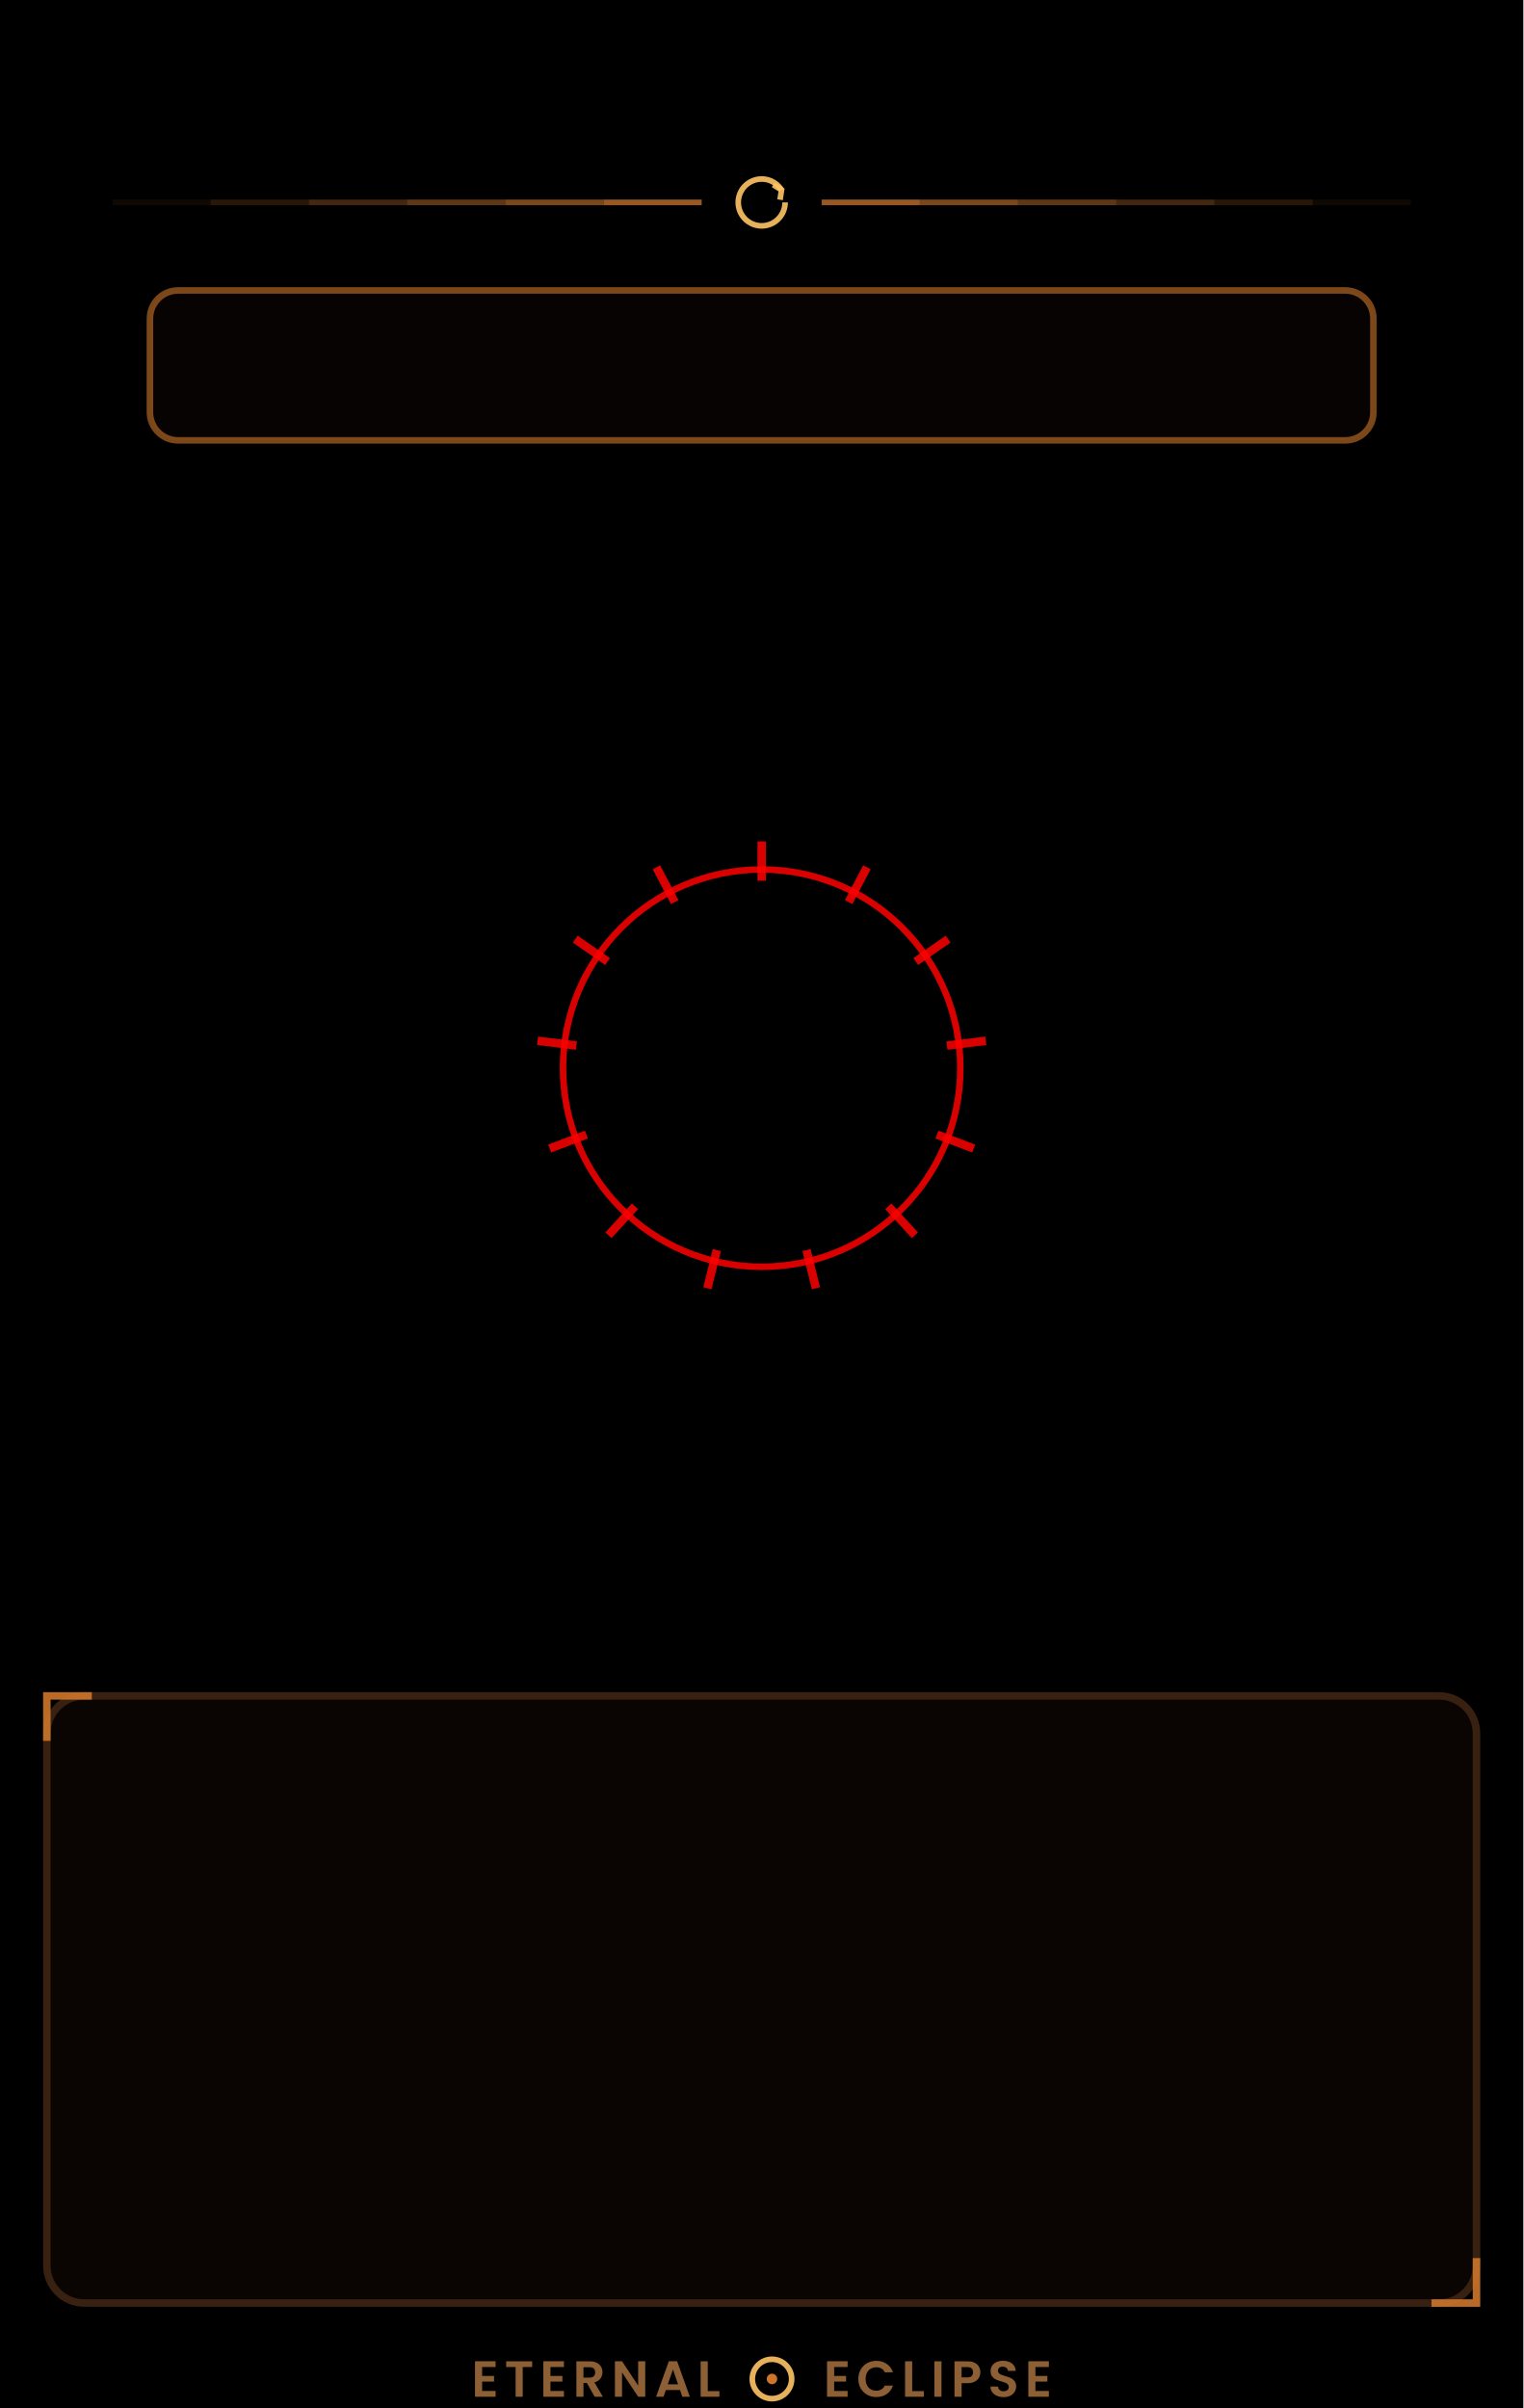
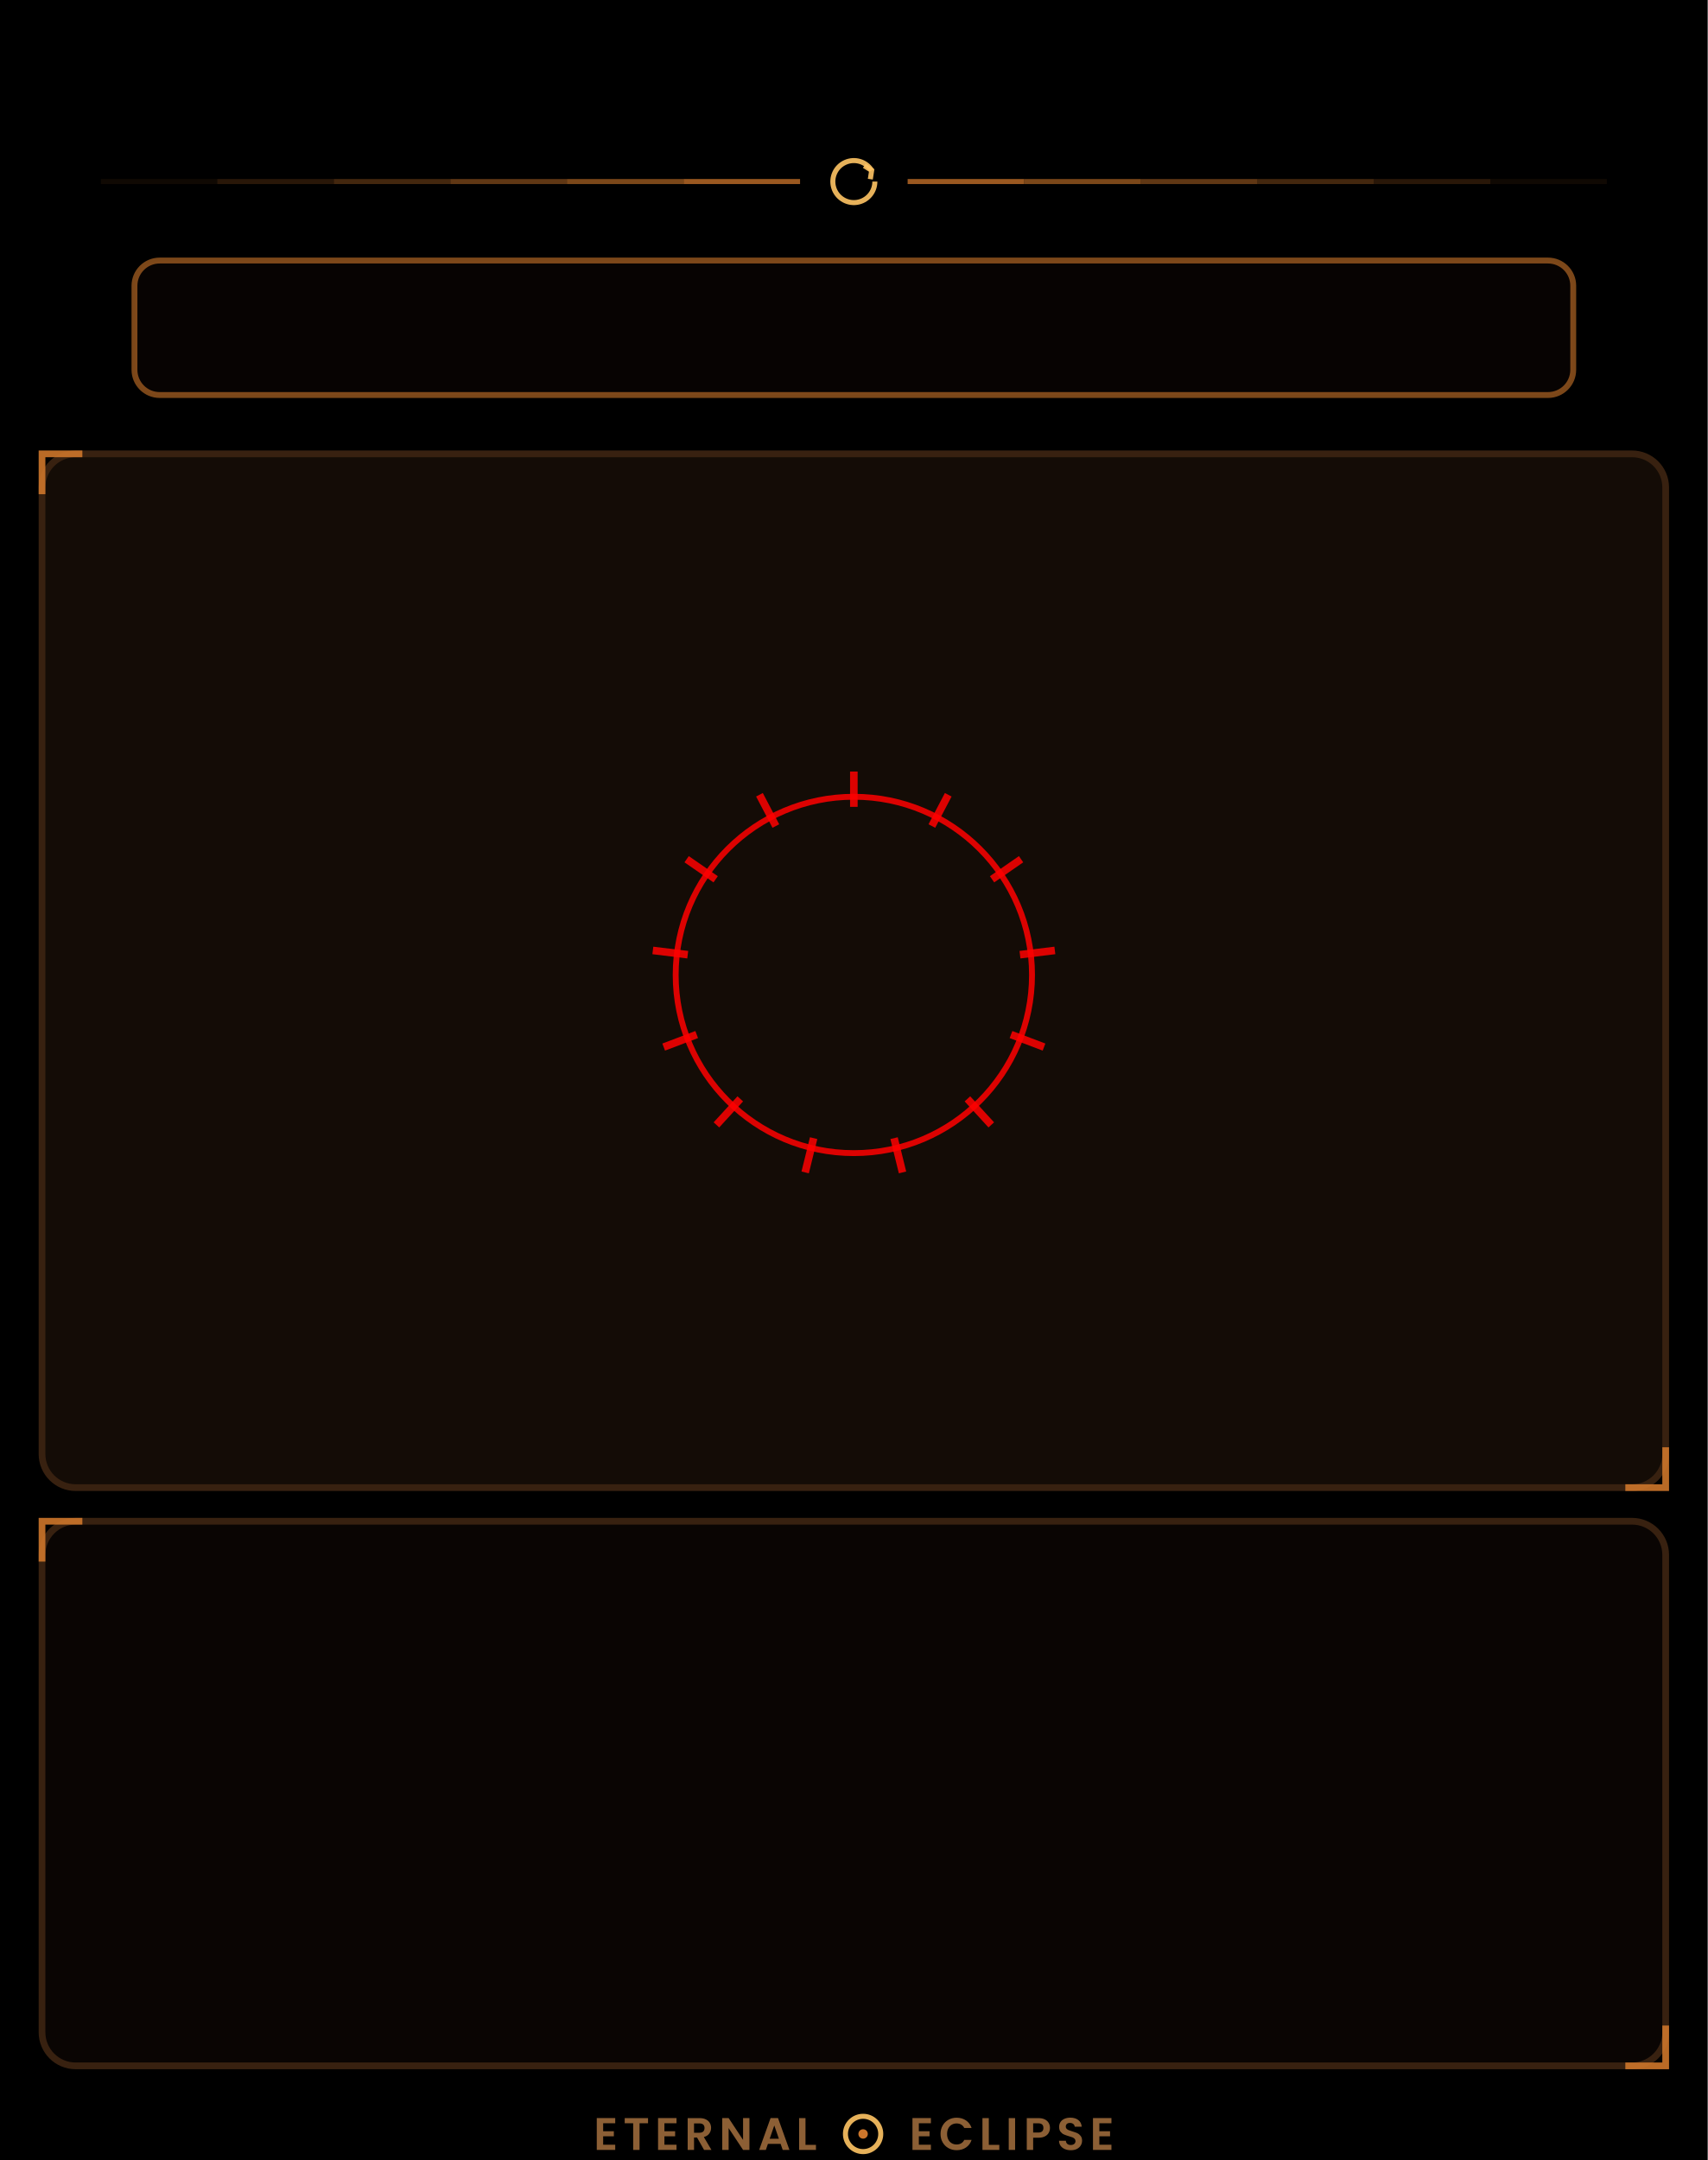
- <svg xmlns="http://www.w3.org/2000/svg" width="81.28mm" height="128.5mm" viewBox="0 0 81.28 128.5">
-   <rect x="0" y="0" width="81.28" height="128.5" fill="#000000" />
+ <svg xmlns="http://www.w3.org/2000/svg" width="101.6mm" height="128.5mm" viewBox="0 0 101.6 128.5">
+   <rect x="0" y="0" width="101.6" height="128.5" fill="#000000" />
  <g stroke="#cd762b" stroke-width="0.3">
-     <line x1="6.00" y1="10.8" x2="11.24" y2="10.8" stroke-opacity="0.08" />
-     <line x1="11.24" y1="10.8" x2="16.48" y2="10.8" stroke-opacity="0.2" />
-     <line x1="16.48" y1="10.8" x2="21.72" y2="10.8" stroke-opacity="0.33" />
-     <line x1="21.72" y1="10.8" x2="26.96" y2="10.8" stroke-opacity="0.47" />
-     <line x1="26.96" y1="10.8" x2="32.20" y2="10.8" stroke-opacity="0.6" />
-     <line x1="32.20" y1="10.8" x2="37.44" y2="10.8" stroke-opacity="0.75" />
-     <line x1="43.84" y1="10.8" x2="49.08" y2="10.8" stroke-opacity="0.75" />
-     <line x1="49.08" y1="10.8" x2="54.32" y2="10.8" stroke-opacity="0.6" />
-     <line x1="54.32" y1="10.8" x2="59.56" y2="10.8" stroke-opacity="0.47" />
-     <line x1="59.56" y1="10.8" x2="64.80" y2="10.8" stroke-opacity="0.33" />
-     <line x1="64.80" y1="10.8" x2="70.04" y2="10.8" stroke-opacity="0.2" />
-     <line x1="70.04" y1="10.8" x2="75.28" y2="10.8" stroke-opacity="0.08" />
+     <line x1="6.00" y1="10.8" x2="12.93" y2="10.8" stroke-opacity="0.08" />
+     <line x1="12.93" y1="10.8" x2="19.87" y2="10.8" stroke-opacity="0.2" />
+     <line x1="19.87" y1="10.8" x2="26.80" y2="10.8" stroke-opacity="0.33" />
+     <line x1="26.80" y1="10.8" x2="33.73" y2="10.8" stroke-opacity="0.47" />
+     <line x1="33.73" y1="10.8" x2="40.67" y2="10.8" stroke-opacity="0.6" />
+     <line x1="40.67" y1="10.8" x2="47.60" y2="10.8" stroke-opacity="0.75" />
+     <line x1="54.00" y1="10.8" x2="60.93" y2="10.8" stroke-opacity="0.75" />
+     <line x1="60.93" y1="10.8" x2="67.87" y2="10.8" stroke-opacity="0.6" />
+     <line x1="67.87" y1="10.8" x2="74.80" y2="10.8" stroke-opacity="0.47" />
+     <line x1="74.80" y1="10.8" x2="81.73" y2="10.8" stroke-opacity="0.33" />
+     <line x1="81.73" y1="10.8" x2="88.67" y2="10.8" stroke-opacity="0.2" />
+     <line x1="88.67" y1="10.8" x2="95.60" y2="10.8" stroke-opacity="0.08" />
  </g>
-   <g transform="translate(40.64 10.8)" fill="none" stroke="#ffc464" stroke-width="0.3" stroke-opacity="0.9">
+   <g transform="translate(50.8 10.8)" fill="none" stroke="#ffc464" stroke-width="0.3" stroke-opacity="0.9">
    <path d="M 1.06,-0.66 A 1.25,1.25 0 1 0 1.25,0.00" />
    <path d="M 0.62,-0.94 L 1.06,-0.66 L 0.98,-0.14" />
  </g>
-   <rect x="8" y="15.5" width="65.28" height="8" rx="1.5" fill="#070302" stroke="#cd762b" stroke-width="0.35" stroke-opacity="0.6" />
-   <g transform="translate(40.64 57)" stroke="#ff0000" stroke-opacity="0.85" fill="none">
+   <rect x="8" y="15.5" width="85.6" height="8" rx="1.5" fill="#070302" stroke="#cd762b" stroke-width="0.35" stroke-opacity="0.6" />
+   <rect x="2.5" y="27" width="96.6" height="61.5" rx="2" fill="#140c06" stroke="#382110" stroke-width="0.4" />
+   <rect x="2.5" y="90.5" width="96.6" height="32.4" rx="2" fill="#0a0503" stroke="#382110" stroke-width="0.4" />
+   <g fill="none" stroke="#cd762b" stroke-width="0.4" stroke-opacity="0.9">
+     <path d="M 2.5,29.4 L 2.5,27 L 4.9,27" />
+     <path d="M 99.1,86.1 L 99.1,88.5 L 96.7,88.5" />
+     <path d="M 2.5,92.9 L 2.5,90.5 L 4.9,90.5" />
+     <path d="M 99.1,120.5 L 99.1,122.9 L 96.7,122.9" />
+   </g>
+   <g transform="translate(50.8 58)" stroke="#ff0000" stroke-opacity="0.85" fill="none">
    <circle cx="0" cy="0" r="10.6" stroke-width="0.35" />
    <g stroke-width="0.45">
      <line x1="0.000" y1="-10.0" x2="0.000" y2="-12.1" />
      <line x1="4.641" y1="-8.859" x2="5.616" y2="-10.719" />
      <line x1="8.222" y1="-5.690" x2="9.949" y2="-6.885" />
      <line x1="9.883" y1="-1.205" x2="11.959" y2="-1.458" />
      <line x1="9.350" y1="3.546" x2="11.314" y2="4.291" />
      <line x1="6.757" y1="7.372" x2="8.176" y2="8.920" />
      <line x1="2.393" y1="9.709" x2="2.896" y2="11.748" />
      <line x1="-2.393" y1="9.709" x2="-2.896" y2="11.748" />
      <line x1="-6.757" y1="7.372" x2="-8.176" y2="8.920" />
      <line x1="-9.350" y1="3.546" x2="-11.314" y2="4.291" />
      <line x1="-9.883" y1="-1.205" x2="-11.959" y2="-1.458" />
      <line x1="-8.222" y1="-5.690" x2="-9.949" y2="-6.885" />
      <line x1="-4.641" y1="-8.859" x2="-5.616" y2="-10.719" />
    </g>
  </g>
-   <rect x="2.5" y="90.5" width="76.28" height="32.4" rx="2" fill="#0a0503" stroke="#382110" stroke-width="0.4" />
-   <g fill="none" stroke="#cd762b" stroke-width="0.4" stroke-opacity="0.9">
-     <path d="M 2.5,92.9 L 2.5,90.5 L 4.9,90.5" />
-     <path d="M 78.78,120.5 L 78.78,122.9 L 76.38,122.9" />
-   </g>
-   <g transform="translate(40.64 127.9)">
+   <g transform="translate(50.8 127.9)">
    <g fill="#9c6a3b" fill-opacity="0.9">
      <path d="M-14.915 -1.586V-1.111H-14.278V-0.810H-14.915V-0.309H-14.197V0.000H-15.295V-1.895H-14.197V-1.586Z" />
      <path d="M-12.245 -1.892V-1.586H-12.750V0.000H-13.129V-1.586H-13.633V-1.892Z" />
      <path d="M-11.270 -1.586V-1.111H-10.633V-0.810H-11.270V-0.309H-10.551V0.000H-11.649V-1.895H-10.551V-1.586Z" />
      <path d="M-8.911 0.000 -9.329 -0.737H-9.508V0.000H-9.887V-1.892H-9.177Q-8.957 -1.892 -8.803 -1.815Q-8.648 -1.737 -8.571 -1.606Q-8.494 -1.474 -8.494 -1.312Q-8.494 -1.125 -8.602 -0.974Q-8.711 -0.824 -8.925 -0.767L-8.472 0.000ZM-9.508 -1.022H-9.190Q-9.036 -1.022 -8.960 -1.096Q-8.884 -1.171 -8.884 -1.304Q-8.884 -1.434 -8.960 -1.506Q-9.036 -1.577 -9.190 -1.577H-9.508Z" />
      <path d="M-6.212 0.000H-6.591L-7.450 -1.298V0.000H-7.830V-1.895H-7.450L-6.591 -0.594V-1.895H-6.212Z" />
      <path d="M-4.357 -0.360H-5.111L-5.236 0.000H-5.634L-4.954 -1.895H-4.512L-3.832 0.000H-4.233ZM-4.460 -0.664 -4.734 -1.455 -5.008 -0.664Z" />
      <path d="M-2.877 -0.301H-2.254V0.000H-3.257V-1.892H-2.877Z" />
      <path d="M3.867 -1.586V-1.111H4.504V-0.810H3.867V-0.309H4.585V0.000H3.487V-1.895H4.585V-1.586Z" />
      <path d="M6.117 -1.916Q6.434 -1.916 6.672 -1.754Q6.911 -1.591 7.006 -1.304H6.569Q6.504 -1.439 6.386 -1.507Q6.268 -1.575 6.114 -1.575Q5.948 -1.575 5.820 -1.498Q5.691 -1.420 5.619 -1.279Q5.547 -1.138 5.547 -0.949Q5.547 -0.762 5.619 -0.619Q5.691 -0.477 5.820 -0.400Q5.948 -0.323 6.114 -0.323Q6.268 -0.323 6.386 -0.392Q6.504 -0.461 6.569 -0.596H7.006Q6.911 -0.306 6.673 -0.145Q6.436 0.016 6.117 0.016Q5.845 0.016 5.627 -0.107Q5.409 -0.230 5.283 -0.450Q5.157 -0.669 5.157 -0.949Q5.157 -1.228 5.283 -1.449Q5.409 -1.670 5.627 -1.793Q5.845 -1.916 6.117 -1.916Z" />
      <path d="M8.030 -0.301H8.654V0.000H7.651V-1.892H8.030Z" />
      <path d="M9.594 -1.892V0.000H9.215V-1.892Z" />
      <path d="M10.985 -0.726H10.668V0.000H10.288V-1.892H10.985Q11.204 -1.892 11.359 -1.816Q11.513 -1.740 11.591 -1.607Q11.668 -1.474 11.668 -1.306Q11.668 -1.155 11.596 -1.022Q11.524 -0.889 11.371 -0.808Q11.218 -0.726 10.985 -0.726ZM11.278 -1.306Q11.278 -1.583 10.969 -1.583H10.668V-1.033H10.969Q11.126 -1.033 11.202 -1.104Q11.278 -1.176 11.278 -1.306Z" />
      <path d="M12.207 -0.545H12.614Q12.622 -0.428 12.697 -0.360Q12.771 -0.293 12.901 -0.293Q13.034 -0.293 13.110 -0.356Q13.186 -0.420 13.186 -0.523Q13.186 -0.607 13.134 -0.661Q13.083 -0.716 13.006 -0.747Q12.928 -0.778 12.793 -0.816Q12.609 -0.870 12.493 -0.923Q12.378 -0.976 12.296 -1.083Q12.213 -1.190 12.213 -1.369Q12.213 -1.537 12.297 -1.661Q12.381 -1.786 12.533 -1.853Q12.685 -1.919 12.880 -1.919Q13.172 -1.919 13.355 -1.777Q13.538 -1.634 13.557 -1.380H13.140Q13.134 -1.477 13.057 -1.541Q12.980 -1.605 12.853 -1.605Q12.741 -1.605 12.675 -1.548Q12.609 -1.491 12.609 -1.382Q12.609 -1.306 12.659 -1.256Q12.709 -1.206 12.783 -1.175Q12.858 -1.144 12.994 -1.103Q13.178 -1.049 13.294 -0.995Q13.411 -0.941 13.495 -0.832Q13.579 -0.724 13.579 -0.548Q13.579 -0.396 13.500 -0.266Q13.422 -0.136 13.270 -0.058Q13.118 0.019 12.909 0.019Q12.712 0.019 12.553 -0.049Q12.395 -0.117 12.302 -0.244Q12.210 -0.371 12.207 -0.545Z" />
      <path d="M14.606 -1.586V-1.111H15.243V-0.810H14.606V-0.309H15.325V0.000H14.227V-1.895H15.325V-1.586Z" />
    </g>
    <circle cx="0.550" cy="-0.950" r="1.05" fill="none" stroke="#ffc464" stroke-width="0.3" stroke-opacity="0.9" />
    <circle cx="0.550" cy="-0.950" r="0.28" fill="#cd762b" />
  </g>
</svg>
